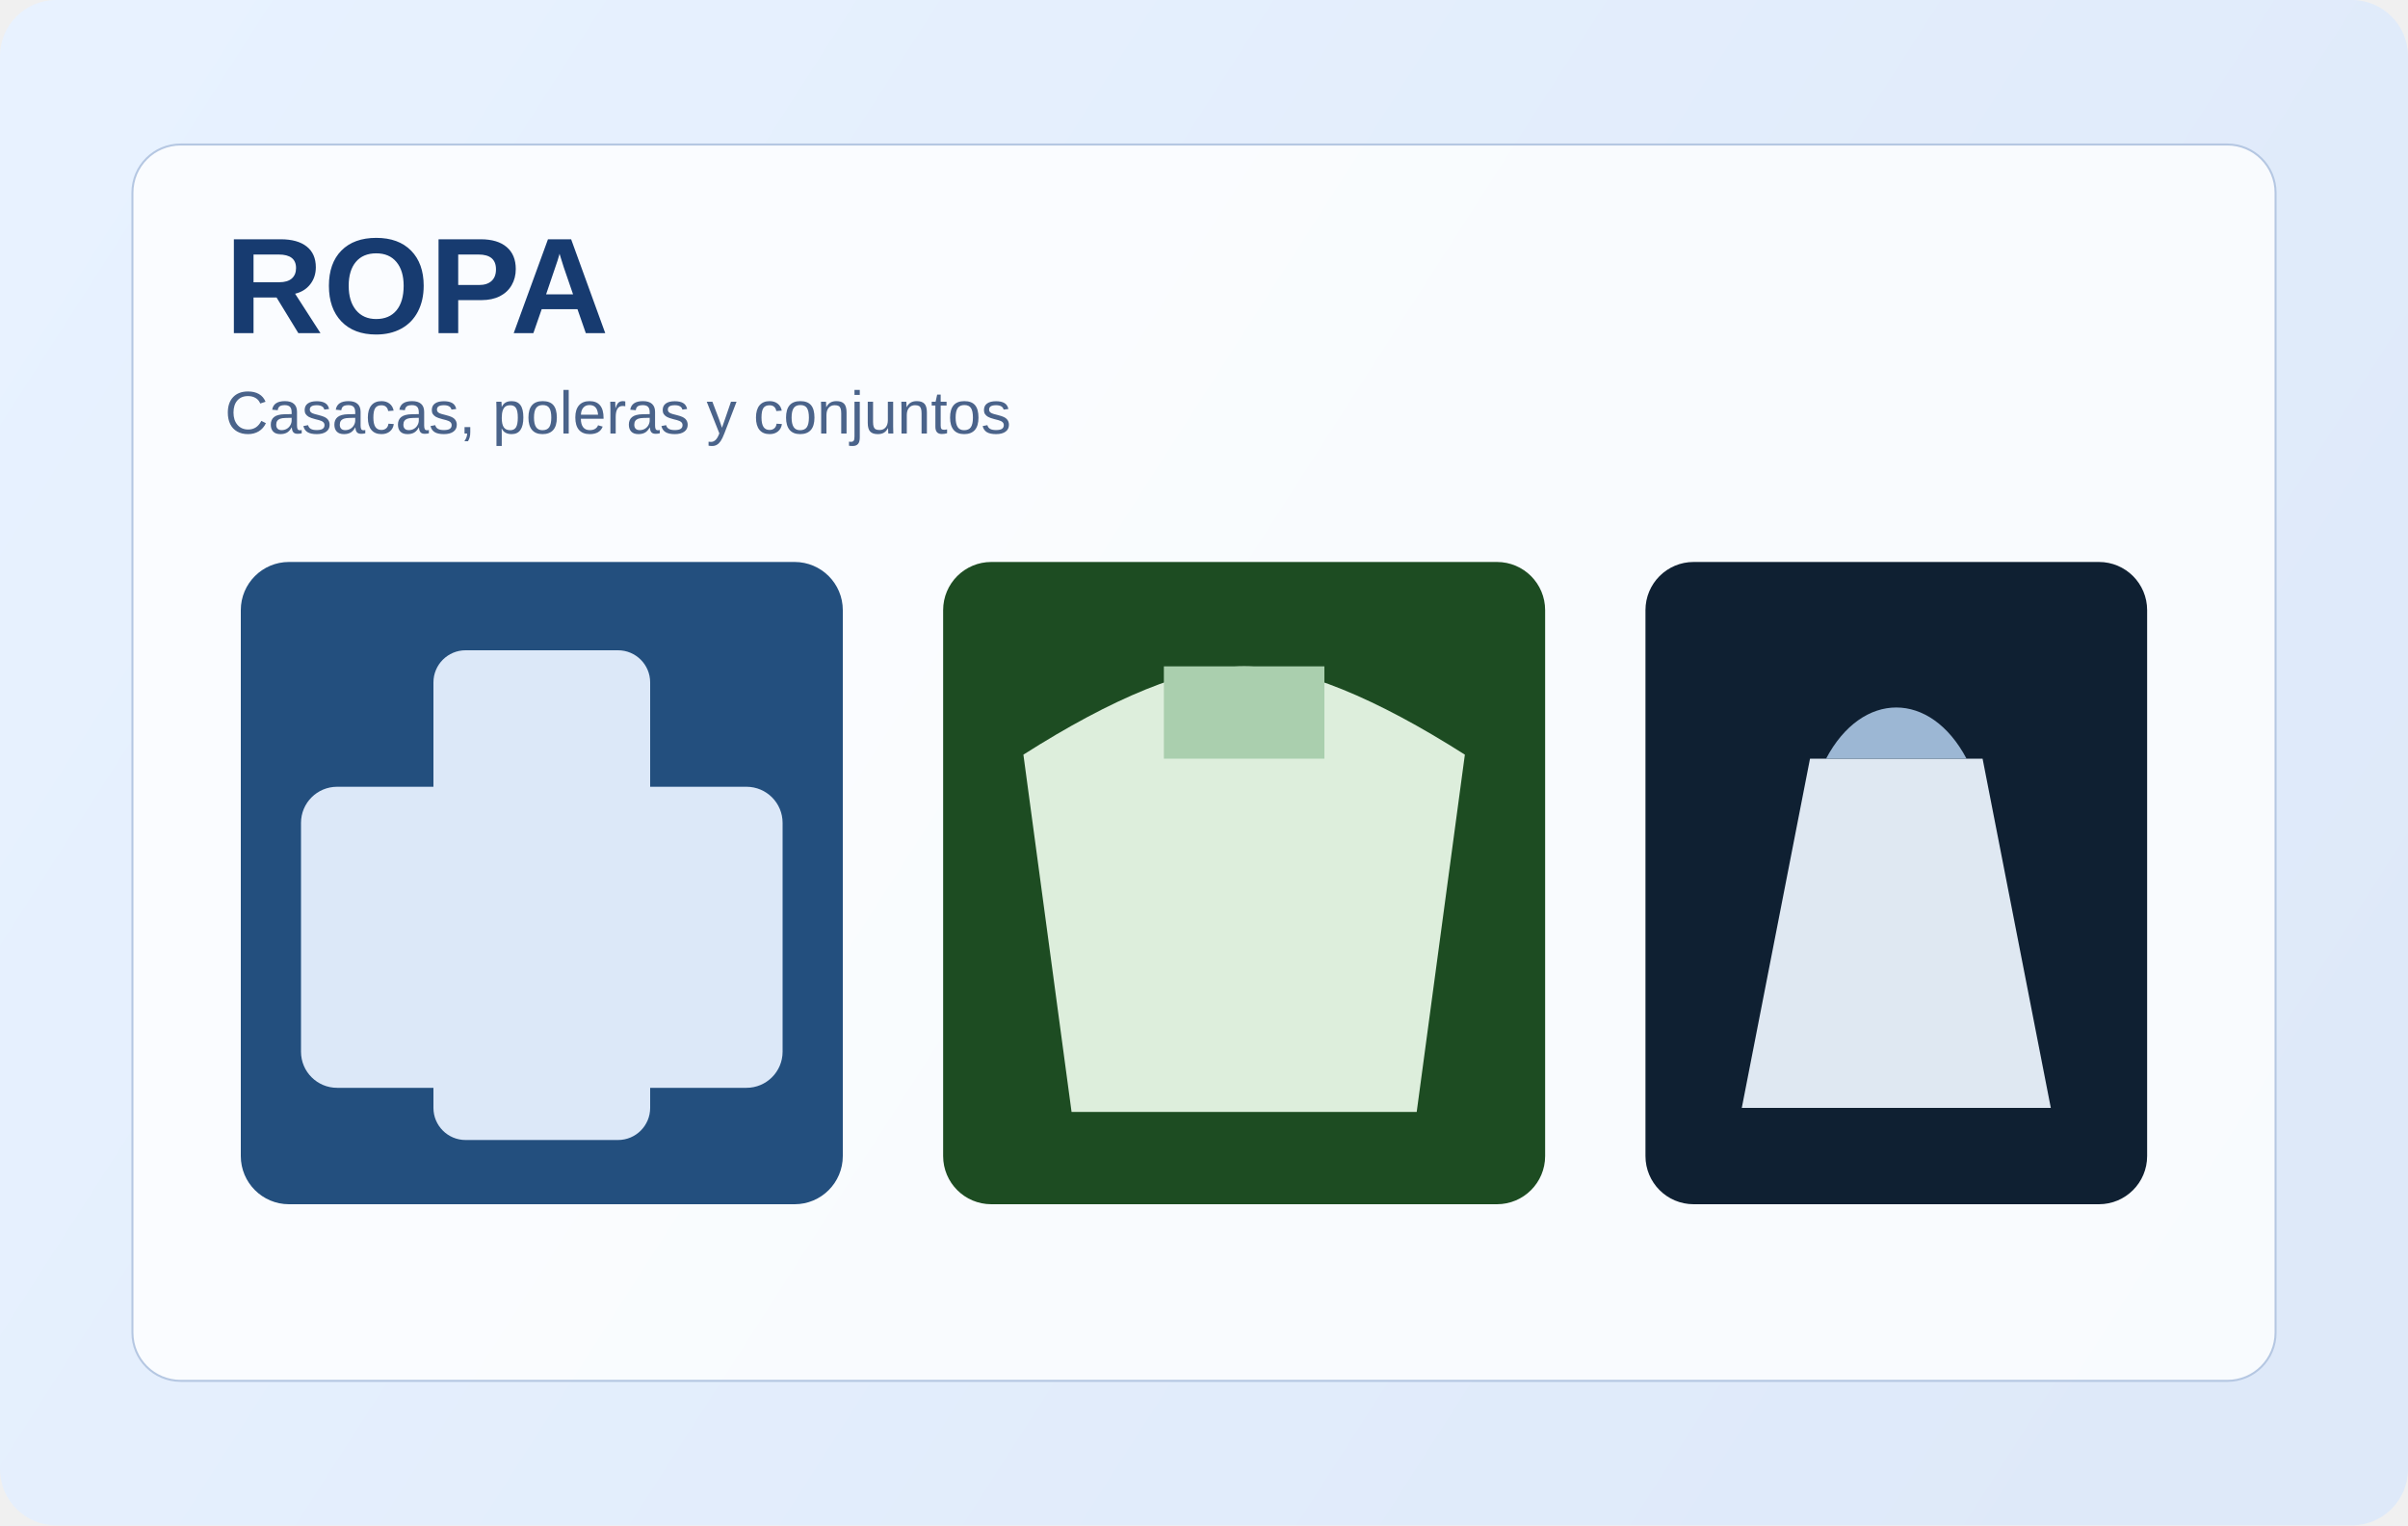
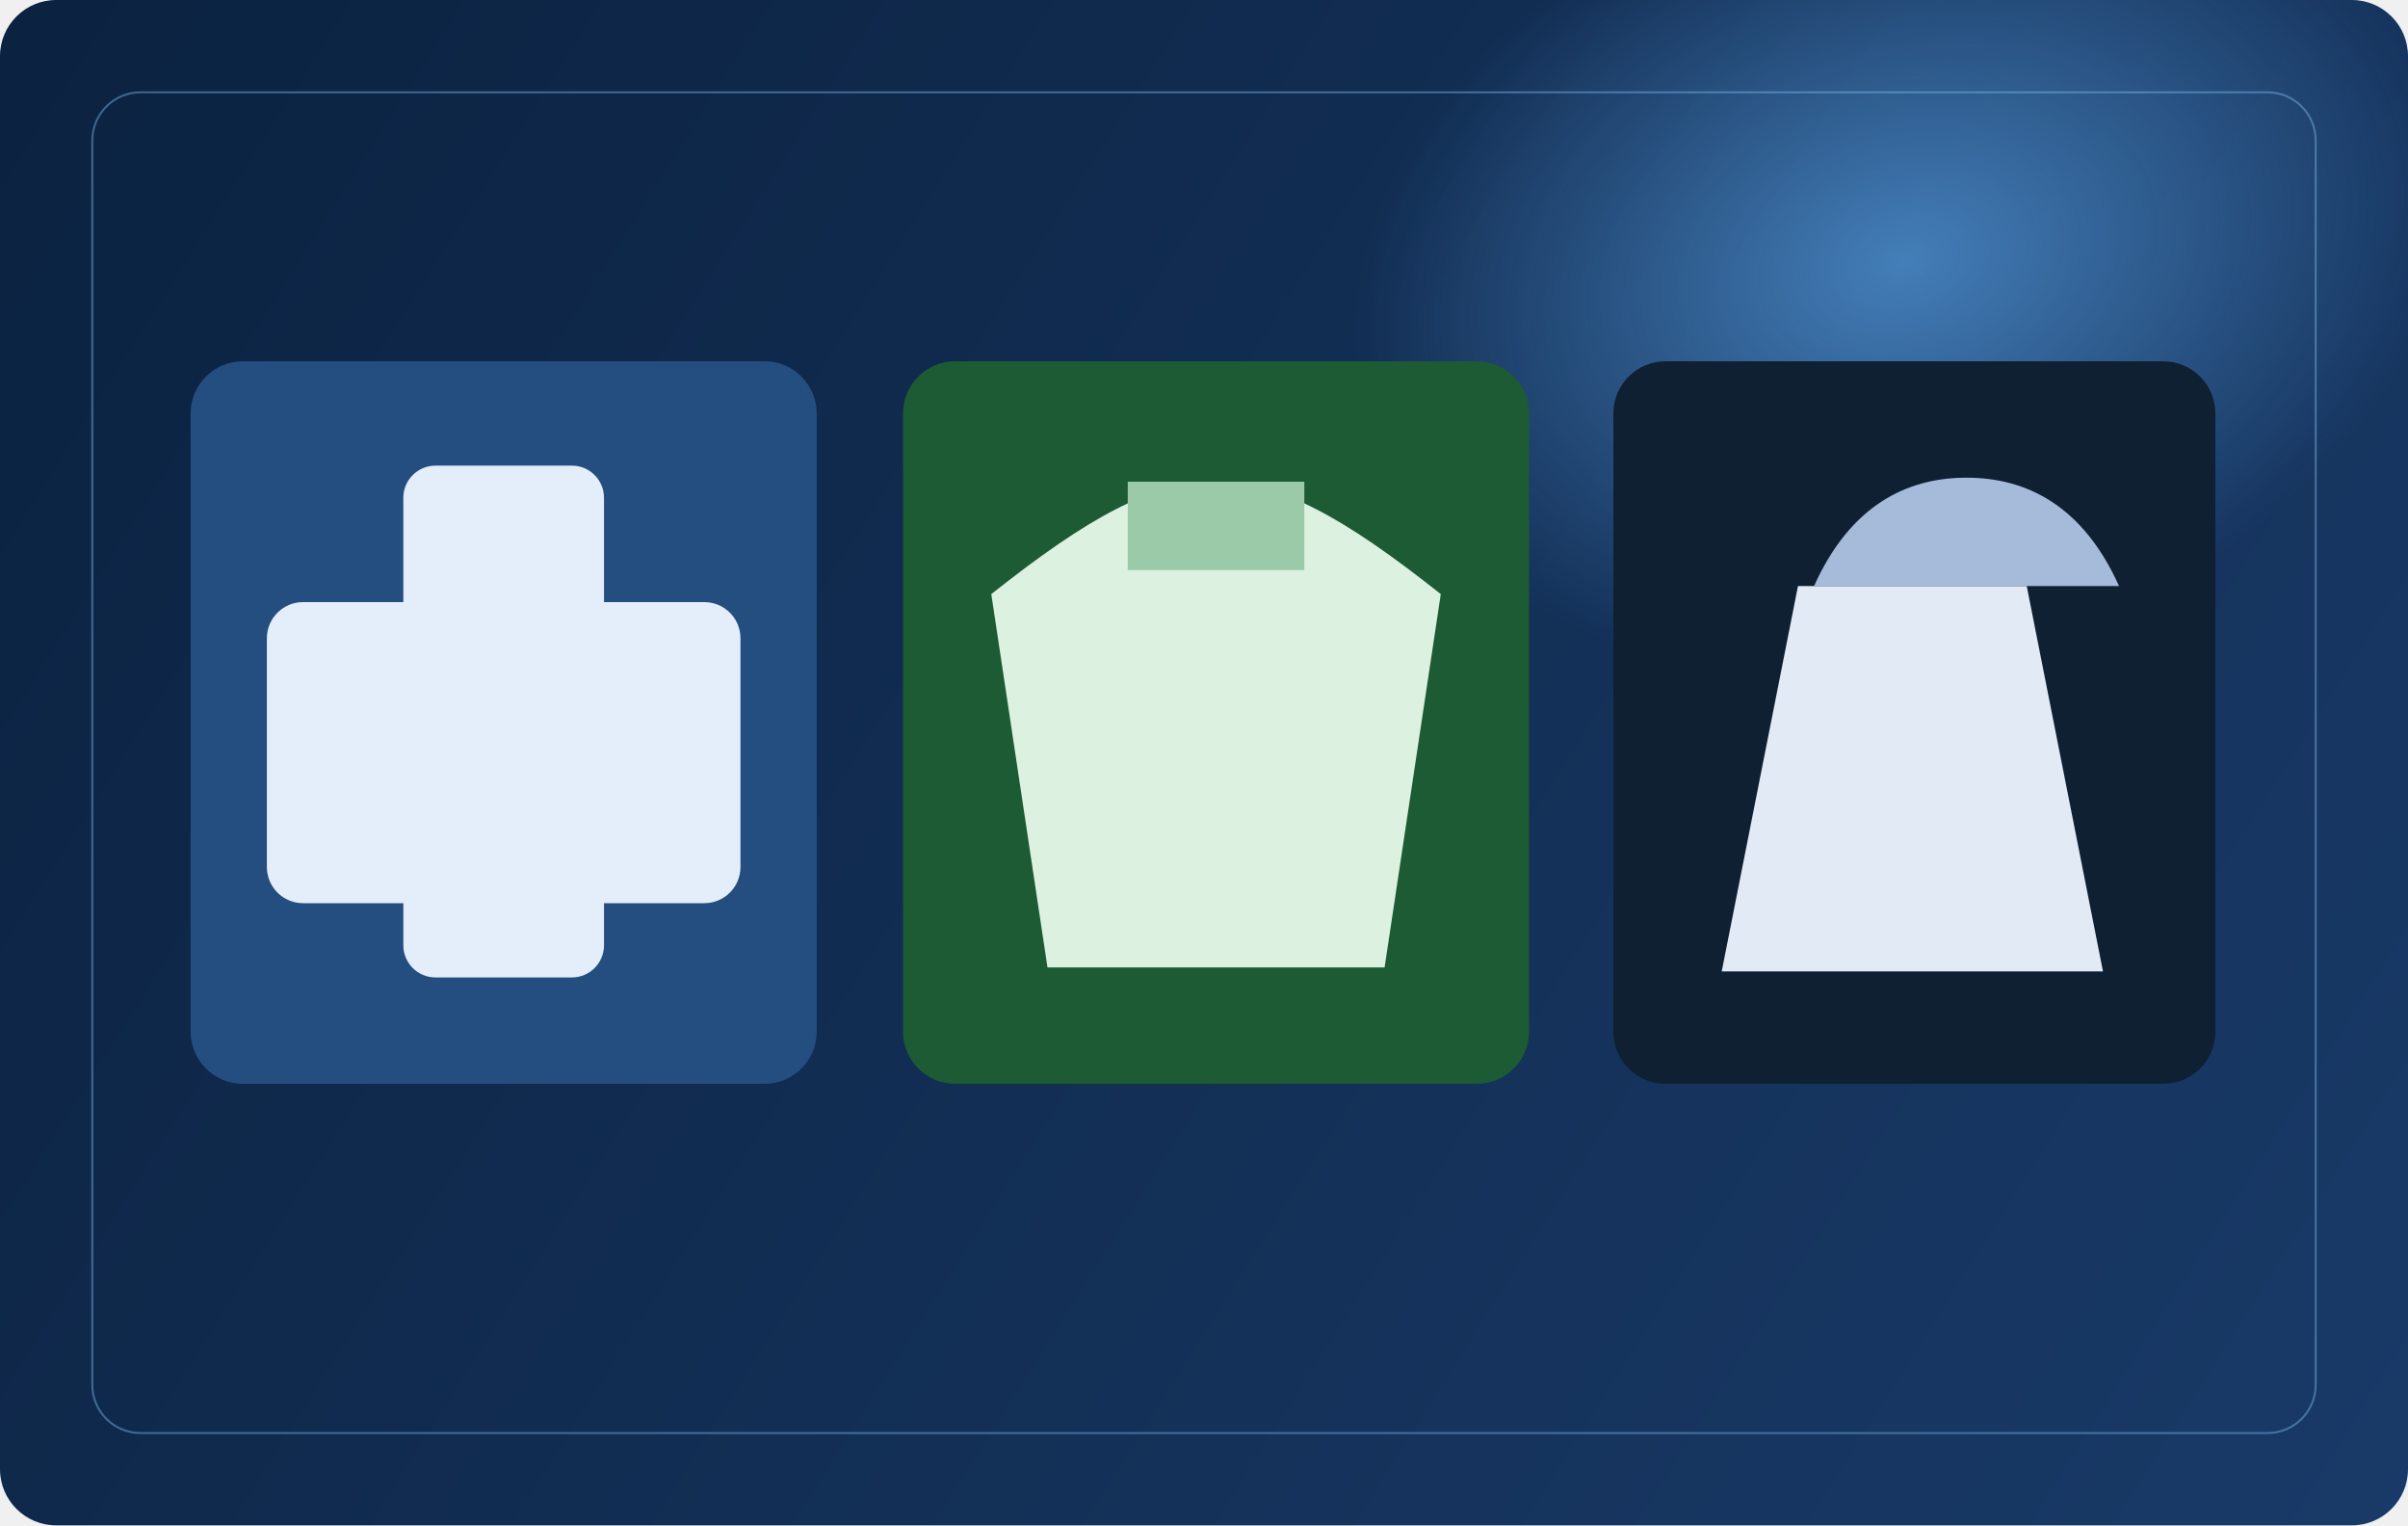
<svg xmlns="http://www.w3.org/2000/svg" width="1200" height="760" viewBox="0 0 1200 760" fill="none">
  <defs>
-     <linearGradient id="g2" x1="40" y1="20" x2="1100" y2="700" gradientUnits="userSpaceOnUse">
-       <stop stop-color="#E8F2FF" />
-       <stop offset="1" stop-color="#DEE9F9" />
+     <linearGradient id="g2" x1="0" y1="0" x2="1200" y2="760" gradientUnits="userSpaceOnUse">
+       <stop stop-color="#0B2240" />
+       <stop offset="1" stop-color="#193A68" />
    </linearGradient>
+     <radialGradient id="l2" cx="0" cy="0" r="1" gradientUnits="userSpaceOnUse" gradientTransform="translate(950 130) rotate(165) scale(280 200)">
+       <stop stop-color="#67B7FF" stop-opacity="0.58" />
+       <stop offset="1" stop-color="#67B7FF" stop-opacity="0" />
+     </radialGradient>
  </defs>
  <rect width="1200" height="760" rx="28" fill="url(#g2)" />
-   <rect x="66" y="72" width="1068" height="616" rx="24" fill="#FFFFFF" fill-opacity="0.8" stroke="#B5C7E2" />
-   <text x="112" y="166" fill="#173B70" font-size="68" font-family="Arial, Helvetica, sans-serif" font-weight="700">ROPA</text>
-   <text x="112" y="216" fill="#4A638A" font-size="30" font-family="Arial, Helvetica, sans-serif">Casacas, poleras y conjuntos</text>
-   <g transform="translate(120 280)">
-     <rect width="300" height="320" rx="24" fill="#234F7E" />
-     <rect x="96" y="44" width="108" height="244" rx="16" fill="#DCE8F8" />
-     <rect x="30" y="112" width="84" height="150" rx="18" fill="#DCE8F8" />
-     <rect x="186" y="112" width="84" height="150" rx="18" fill="#DCE8F8" />
+   <rect width="1200" height="760" rx="28" fill="url(#l2)" />
+   <rect x="46" y="46" width="1108" height="668" rx="24" stroke="#7CB8EA" stroke-opacity="0.45" />
+   <g transform="translate(95 180)">
+     <rect width="312" height="360" rx="26" fill="#244E80" />
+     <rect x="106" y="52" width="100" height="255" rx="16" fill="#E4EEFB" />
+     <rect x="38" y="120" width="86" height="150" rx="18" fill="#E4EEFB" />
+     <rect x="188" y="120" width="86" height="150" rx="18" fill="#E4EEFB" />
  </g>
-   <g transform="translate(470 280)">
-     <rect width="300" height="320" rx="24" fill="#1D4C22" />
-     <path d="M40 96C84 68 122 52 150 52C178 52 216 68 260 96L236 274H64L40 96Z" fill="#DDEEDC" />
-     <path d="M110 52H190V98H110V52Z" fill="#AACFAE" />
+   <g transform="translate(450 180)">
+     <rect width="312" height="360" rx="26" fill="#1C5B33" />
+     <path d="M44 116C92 78 124 60 156 60C188 60 220 78 268 116L240 302H72L44 116Z" fill="#DDF1E0" />
+     <path d="M112 60H200V104H112V60Z" fill="#9BCAA8" />
  </g>
-   <g transform="translate(820 280)">
-     <rect width="250" height="320" rx="24" fill="#0F2032" />
-     <path d="M48 272L82 98H168L202 272H48Z" fill="#DFE8F2" />
-     <path d="M90 98C108 64 142 64 160 98H90Z" fill="#9CB7D4" />
+   <g transform="translate(804 180)">
+     <rect width="300" height="360" rx="26" fill="#0F2032" />
+     <path d="M54 304L92 112H206L244 304H54Z" fill="#E2EAF5" />
+     <path d="M100 112C118 72 146 58 176 58C206 58 234 72 252 112H100Z" fill="#A6BADA" />
  </g>
</svg>
